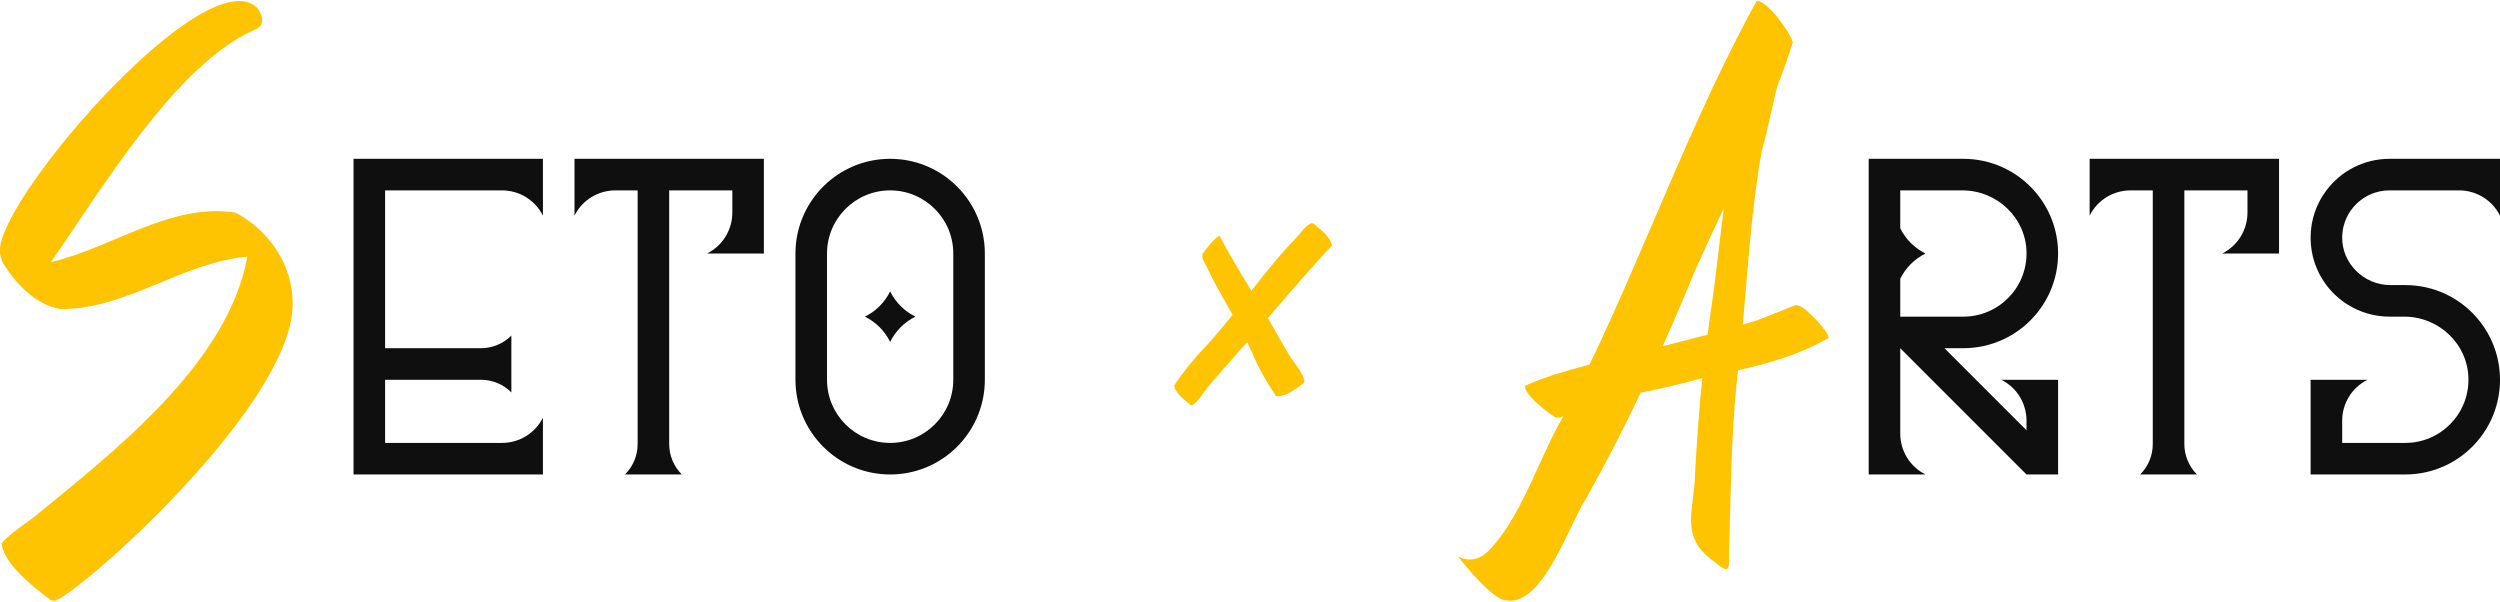
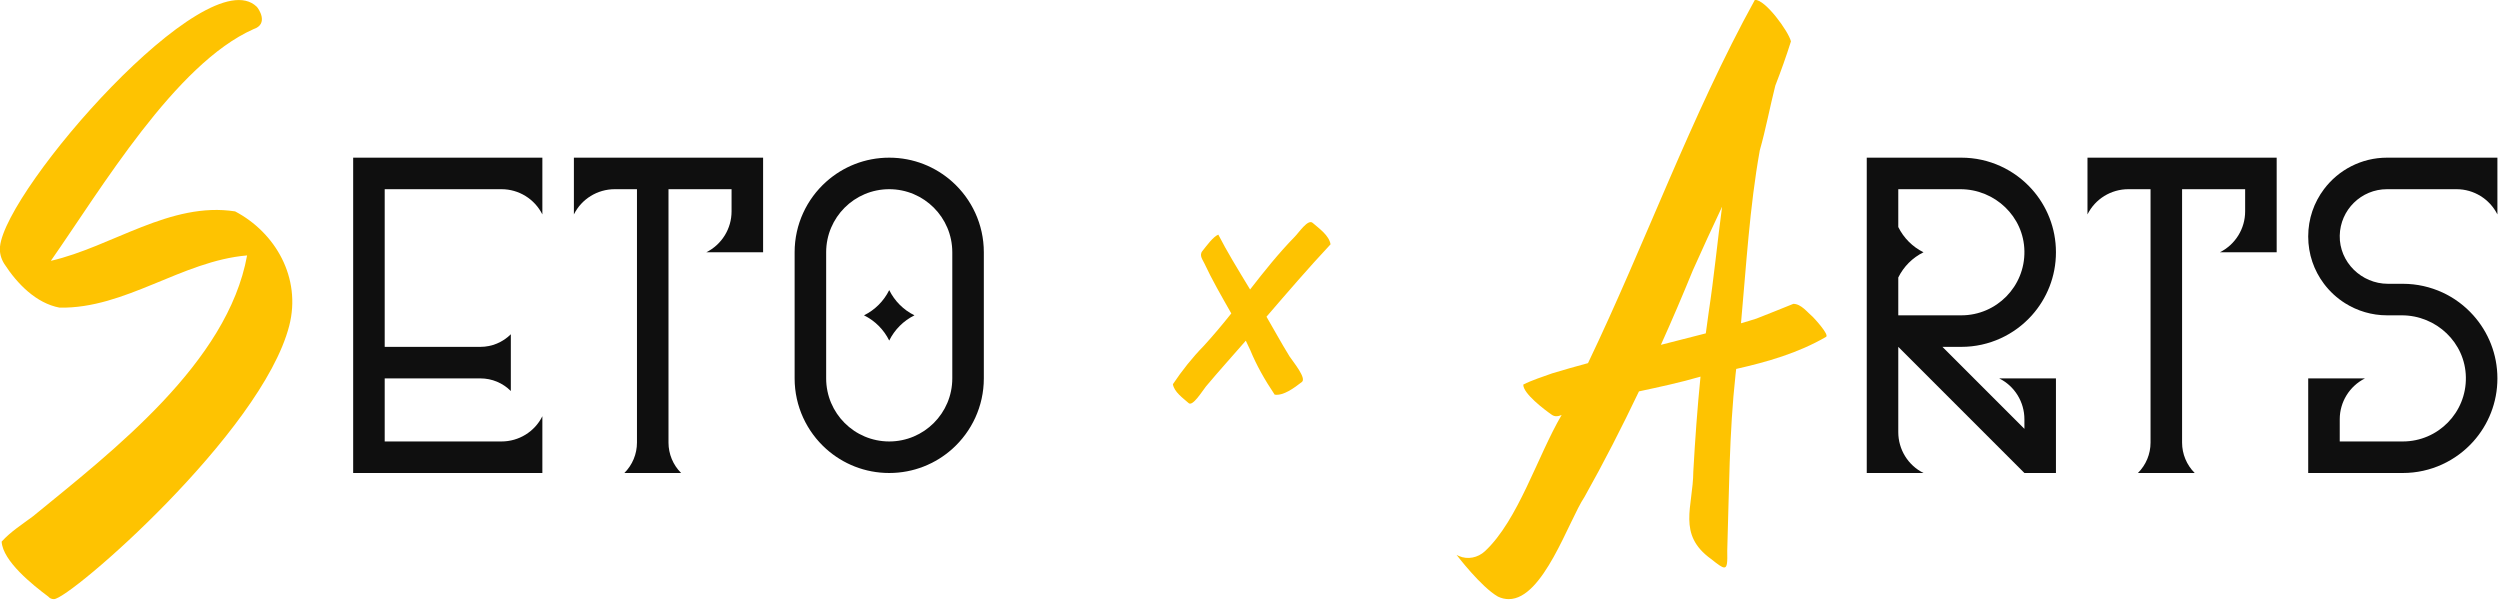
- <svg xmlns="http://www.w3.org/2000/svg" viewBox="0 0 1080 260" fill="none">
-   <g clip-path="url(#clip0_1077_3547)">
-     <path d="M784.036 137.555C781.582 135.482 778.909 131.827 775.527 131.827C770.236 134.009 764.891 136.082 759.545 138.209C757.364 138.918 755.127 139.573 752.891 140.227C755.182 115.245 756.6 90.1 761.018 65.445C763.636 56.227 765.382 46.736 767.727 37.464C770.182 31.136 772.473 24.755 774.491 18.318C773.455 14.009 763.364 0.1 758.891 0.373C731.455 50.118 711.273 106.3 686.727 157.464C681.546 158.882 676.364 160.3 671.236 161.882C667.418 163.245 662.345 164.882 658.745 166.736C658.582 170.555 667.964 177.645 671.127 179.827C671.782 180.264 672.382 180.427 673.036 180.427C673.8 180.427 674.564 180.209 675.327 179.882C664.909 197.609 656.564 225.373 642.164 238.791C639.109 241.627 634.691 242.555 630.873 240.864C630.545 240.7 630.218 240.536 629.891 240.373C629.891 240.373 640.418 254.227 647.782 258.427C649.364 259.191 650.945 259.518 652.473 259.518C667.418 259.518 678.273 225.755 685.2 215.336C693.6 200.391 701.4 185.118 708.764 169.682C717.655 167.773 726.6 165.864 735.382 163.3C734.018 176.936 733.036 190.573 732.273 204.318C732.164 219.645 725.182 231.536 739.964 242.173C742.855 244.464 744.6 245.827 745.636 245.827C746.946 245.827 747.055 243.645 746.946 238.573C747.764 213.155 747.764 187.627 750.546 162.318C750.655 161.555 750.709 160.736 750.818 159.973C764.291 156.918 777.491 153.155 789.655 146.118C791.291 145.3 784.527 138.045 784.036 137.555ZM718.255 149.555C723.055 138.918 727.636 128.173 732.055 117.373C736.145 108.155 740.4 98.991 744.709 89.827C742.691 104.991 741.218 120.318 738.927 135.427C738.491 138.482 738.055 141.536 737.673 144.591C731.182 146.282 724.746 147.918 718.255 149.555Z" fill="#FEC301" />
-     <path d="M20.891 258.427C14.236 253.464 1.2 243.1 0.709 234.645C4.582 230.336 9.709 227.118 14.291 223.682C48.873 195.373 98.454 157.3 106.855 110.882C78.6 113.282 54.218 134.009 25.745 133.464C15.655 131.555 7.473 123.209 1.855 114.536C0.436 112.3 -0.273 109.682 -5.54564e-07 107.064C2.564 81.864 89.291 -17.627 111 3.318C111.764 4.027 116.4 10.791 109.636 13.027C75.818 28.027 43.691 82.191 21.982 113.227C48.436 107.118 73.691 87.482 101.673 91.846C119.073 101.009 130.418 120.536 125.073 141.318C113.127 187.573 30.164 259.518 23.346 259.518C22.364 259.518 21.546 259.191 20.891 258.427Z" fill="#FEC301" />
-     <path d="M547.691 137.391C556.8 126.809 565.909 116.227 575.4 106.082C574.745 102.209 570.491 99.264 567.655 96.809C565.636 95.009 561.709 101.009 559.909 102.809C552.927 109.955 546.709 117.755 540.6 125.609C535.2 116.718 530.509 109.027 526.855 101.882C524.564 102.864 521.945 106.518 519.982 108.973C518.4 110.882 520.255 112.955 520.909 114.482C524.127 121.409 528.055 128.173 532.473 135.973C528.655 140.773 524.727 145.464 520.582 149.991C515.618 155.064 511.2 160.627 507.218 166.573C507.764 169.955 511.582 172.573 514.036 174.755C515.782 176.336 519.927 169.518 521.509 167.555C527.182 160.791 532.909 154.464 538.745 147.755C539.4 149.118 540.055 150.482 540.709 151.9C543.327 158.282 546.873 164.609 551.236 171.1C555.055 171.645 559.636 168.209 563.018 165.591C565.036 164.009 559.582 157.355 557.673 154.573C553.909 148.464 550.855 142.791 547.691 137.391Z" fill="#FEC301" />
-     <path d="M248.182 68.609V82.245V93.154C251.509 86.445 258.382 82.245 265.855 82.245H275.455V191.827C275.455 196.791 273.491 201.482 270 204.973H275.455H289.091H294.545C291.055 201.482 289.091 196.736 289.091 191.827V82.245H316.364V91.845C316.364 99.318 312.164 106.136 305.455 109.518H316.364H330V82.245V68.609H248.182Z" fill="#0F0F0F" />
-     <path d="M902.727 68.609V82.245V93.154C906.055 86.445 912.927 82.245 920.4 82.245H930V191.827C930 196.791 928.036 201.482 924.545 204.973H930H943.636H949.091C945.6 201.482 943.636 196.736 943.636 191.827V82.245H970.909V91.845C970.909 99.318 966.709 106.136 960 109.518H970.909H984.545V82.245V68.609H902.727Z" fill="#0F0F0F" />
-     <path d="M1005 82.245C1000.69 87.973 998.182 95.009 998.182 102.7C998.182 110.391 1000.69 117.427 1005 123.155C1007.51 126.482 1010.62 129.373 1014.22 131.609C1019.45 134.882 1025.67 136.791 1032.27 136.791H1038.65C1053.6 136.791 1066.15 148.627 1066.36 163.573C1066.64 178.845 1054.31 191.336 1039.09 191.336H1011.82V181.736C1011.82 174.264 1016.02 167.445 1022.73 164.064H1011.82H998.182V204.973H1039.09C1051.2 204.973 1062.11 199.682 1069.58 191.336C1076.07 184.082 1080 174.536 1080 164.064C1080 153.591 1076.07 144.045 1069.58 136.791C1065.87 132.645 1061.35 129.264 1056.27 126.918C1051.04 124.518 1045.25 123.155 1039.09 123.155H1032.65C1021.2 123.155 1011.6 113.773 1011.82 102.318C1012.04 91.191 1021.09 82.245 1032.27 82.245H1062.33C1069.8 82.245 1076.62 86.445 1080 93.154V82.245V68.609H1032.27C1021.15 68.609 1011.22 73.954 1005 82.245Z" fill="#0F0F0F" />
-     <path d="M878.673 136.791C885.164 129.536 889.091 119.991 889.091 109.518C889.091 99.045 885.164 89.5 878.673 82.245C871.2 73.9 860.291 68.609 848.182 68.609H807.273V204.973H820.909H831.818C825.109 201.645 820.909 194.773 820.909 187.3V150.427L875.455 204.973H889.091V164.064H875.455H864.545C871.255 167.391 875.455 174.264 875.455 181.736V185.882L840 150.427H848.182C860.291 150.427 871.2 145.136 878.673 136.791ZM820.909 136.791V120.427C823.255 115.682 827.073 111.864 831.818 109.518C827.073 107.173 823.255 103.355 820.909 98.609V82.245H847.745C862.691 82.245 875.236 94.082 875.455 109.027C875.727 124.3 863.4 136.791 848.182 136.791H820.909Z" fill="#0F0F0F" />
-     <path d="M411.818 79.027C404.564 72.536 395.018 68.609 384.545 68.609C374.073 68.609 364.527 72.536 357.273 79.027C348.927 86.5 343.636 97.409 343.636 109.518V164.064C343.636 176.173 348.927 187.082 357.273 194.555C364.527 201.045 374.073 204.973 384.545 204.973C395.018 204.973 404.564 201.045 411.818 194.555C420.164 187.082 425.455 176.173 425.455 164.064V109.518C425.455 97.409 420.164 86.5 411.818 79.027ZM411.818 164.064C411.818 179.118 399.6 191.336 384.545 191.336C369.491 191.336 357.273 179.118 357.273 164.064V109.518C357.273 94.464 369.491 82.245 384.545 82.245C399.6 82.245 411.818 94.464 411.818 109.518V164.064ZM384.545 125.882C386.891 130.627 390.709 134.445 395.455 136.791C390.709 139.136 386.891 142.955 384.545 147.7C382.2 142.955 378.382 139.136 373.636 136.791C378.382 134.445 382.2 130.627 384.545 125.882Z" fill="#0F0F0F" />
-     <path d="M152.727 204.973H234.545V191.336V180.427C231.218 187.136 224.345 191.336 216.873 191.336H166.364V164.064H207.764C212.727 164.064 217.418 166.027 220.909 169.518V164.064V150.427V144.973C217.418 148.464 212.673 150.427 207.764 150.427H166.364V82.245H216.873C224.345 82.245 231.164 86.445 234.545 93.154V82.245V68.609H152.727V204.973Z" fill="#0F0F0F" />
-   </g>
+ <svg xmlns="http://www.w3.org/2000/svg" viewBox="0 0 267 64" fill="none">
+   <path d="M193.63 33.866C193.024 33.354 192.364 32.451 191.529 32.451C190.222 32.99 188.902 33.502 187.582 34.027C187.043 34.203 186.49 34.364 185.938 34.526C186.504 28.356 186.854 22.146 187.945 16.057C188.592 13.781 189.023 11.437 189.602 9.147C190.208 7.584 190.774 6.008 191.273 4.418C191.017 3.354 188.525 -0.081 187.42 -0.013C180.644 12.272 175.66 26.147 169.598 38.783C168.318 39.133 167.038 39.483 165.772 39.874C164.829 40.211 163.576 40.615 162.687 41.073C162.647 42.016 164.964 43.767 165.745 44.306C165.907 44.413 166.055 44.454 166.217 44.454C166.405 44.454 166.594 44.4 166.783 44.319C164.21 48.697 162.149 55.554 158.592 58.868C157.838 59.568 156.747 59.797 155.804 59.38C155.723 59.339 155.642 59.299 155.561 59.258C155.561 59.258 158.161 62.68 159.98 63.717C160.37 63.906 160.761 63.986 161.138 63.986C164.829 63.986 167.51 55.648 169.221 53.075C171.295 49.384 173.222 45.612 175.04 41.8C177.236 41.329 179.445 40.857 181.614 40.224C181.277 43.592 181.035 46.959 180.846 50.354C180.819 54.139 179.095 57.076 182.746 59.703C183.459 60.269 183.891 60.605 184.146 60.605C184.47 60.605 184.497 60.066 184.47 58.814C184.672 52.536 184.672 46.232 185.359 39.981C185.386 39.793 185.399 39.591 185.426 39.402C188.754 38.648 192.013 37.718 195.017 35.981C195.422 35.779 193.751 33.987 193.63 33.866ZM177.384 36.829C178.57 34.203 179.701 31.549 180.792 28.881C181.803 26.605 182.853 24.342 183.917 22.079C183.419 25.824 183.055 29.609 182.49 33.34C182.382 34.095 182.274 34.849 182.18 35.603C180.577 36.021 178.987 36.425 177.384 36.829Z" fill="#FEC301" />
+   <path d="M135.261 33.825C137.51 31.212 139.76 28.599 142.104 26.093C141.942 25.137 140.892 24.409 140.191 23.803C139.693 23.358 138.723 24.84 138.278 25.285C136.554 27.049 135.018 28.976 133.51 30.916C132.176 28.72 131.017 26.82 130.115 25.056C129.549 25.298 128.903 26.201 128.418 26.807C128.027 27.279 128.485 27.79 128.647 28.168C129.441 29.878 130.411 31.549 131.502 33.475C130.559 34.66 129.59 35.819 128.566 36.937C127.34 38.19 126.249 39.564 125.265 41.032C125.4 41.867 126.343 42.514 126.949 43.053C127.38 43.444 128.404 41.76 128.795 41.275C130.196 39.604 131.61 38.042 133.052 36.385C133.213 36.721 133.375 37.058 133.536 37.409C134.183 38.985 135.059 40.547 136.136 42.15C137.079 42.285 138.211 41.436 139.046 40.79C139.544 40.399 138.197 38.756 137.726 38.069C136.796 36.56 136.042 35.159 135.261 33.825Z" fill="#FEC301" />
+   <path d="M5.159 63.717C3.516 62.491 0.296 59.932 0.175 57.844C1.132 56.78 2.398 55.985 3.529 55.136C12.07 48.145 24.315 38.742 26.389 27.279C19.412 27.871 13.39 32.99 6.358 32.855C3.866 32.384 1.845 30.323 0.458 28.181C0.108 27.629 -0.067 26.982 -3.17395e-06 26.335C0.633 20.112 22.052 -4.459 27.413 0.714C27.602 0.889 28.747 2.559 27.076 3.112C18.724 6.816 10.79 20.193 5.429 27.858C11.962 26.349 18.199 21.5 25.11 22.577C29.407 24.84 32.209 29.663 30.889 34.795C27.939 46.218 7.449 63.986 5.766 63.986C5.523 63.986 5.321 63.906 5.159 63.717Z" fill="#FEC301" />
+   <path d="M248.2 20.206C247.136 21.621 246.516 23.358 246.516 25.258C246.516 27.157 247.136 28.895 248.2 30.309C248.82 31.131 249.588 31.845 250.477 32.397C251.77 33.206 253.306 33.677 254.936 33.677H256.512C260.203 33.677 263.301 36.6 263.355 40.291C263.422 44.063 260.378 47.148 256.62 47.148H249.884V44.777C249.884 42.932 250.921 41.248 252.578 40.413H249.884H246.516V50.516H256.62C259.61 50.516 262.304 49.209 264.15 47.148C265.753 45.356 266.723 42.999 266.723 40.413C266.723 37.826 265.753 35.469 264.15 33.677C263.234 32.653 262.116 31.818 260.863 31.239C259.57 30.646 258.142 30.309 256.62 30.309H255.03C252.201 30.309 249.83 27.992 249.884 25.163C249.938 22.416 252.174 20.206 254.936 20.206H262.358C264.204 20.206 265.888 21.244 266.723 22.9V20.206V16.839H254.936C252.188 16.839 249.736 18.159 248.2 20.206Z" fill="#0F0F0F" />
+   <path d="M222.943 16.839V20.206V22.9C223.764 21.244 225.462 20.206 227.307 20.206H229.678V47.269C229.678 48.495 229.193 49.654 228.331 50.516H229.678H233.046H234.393C233.531 49.654 233.046 48.482 233.046 47.269V20.206H239.781V22.577C239.781 24.423 238.744 26.107 237.087 26.942H239.781H243.149V20.206V16.839H222.943Z" fill="#0F0F0F" />
+   <path d="M217.002 33.677C218.605 31.886 219.575 29.528 219.575 26.942C219.575 24.355 218.605 21.998 217.002 20.206C215.156 18.145 212.462 16.839 209.472 16.839H199.369V50.516H202.736H205.43C203.773 49.694 202.736 47.997 202.736 46.151V37.045L216.207 50.516H219.575V40.413H216.207H213.513C215.17 41.234 216.207 42.932 216.207 44.777V45.801L207.451 37.045H209.472C212.462 37.045 215.156 35.738 217.002 33.677ZM202.736 33.677V29.636C203.315 28.464 204.258 27.521 205.43 26.942C204.258 26.363 203.315 25.419 202.736 24.247V20.206H209.364C213.055 20.206 216.153 23.129 216.207 26.82C216.274 30.592 213.23 33.677 209.472 33.677H202.736Z" fill="#0F0F0F" />
+   <path d="M101.705 19.412C99.913 17.808 97.556 16.839 94.969 16.839C92.383 16.839 90.026 17.808 88.234 19.412C86.173 21.257 84.866 23.951 84.866 26.942V40.413C84.866 43.403 86.173 46.097 88.234 47.943C90.026 49.546 92.383 50.516 94.969 50.516C97.556 50.516 99.913 49.546 101.705 47.943C103.766 46.097 105.073 43.403 105.073 40.413V26.942C105.073 23.951 103.766 21.257 101.705 19.412ZM101.705 40.413C101.705 44.13 98.687 47.148 94.969 47.148C91.251 47.148 88.234 44.13 88.234 40.413V26.942C88.234 23.224 91.251 20.206 94.969 20.206C98.687 20.206 101.705 23.224 101.705 26.942V40.413ZM94.969 30.983C95.549 32.155 96.492 33.098 97.664 33.677C96.492 34.256 95.549 35.199 94.969 36.371C94.39 35.199 93.447 34.256 92.275 33.677C93.447 33.098 94.39 32.155 94.969 30.983Z" fill="#0F0F0F" />
+   <path d="M61.292 16.839V20.206V22.9C62.114 21.244 63.811 20.206 65.657 20.206H68.028V47.269C68.028 48.495 67.543 49.654 66.681 50.516H68.028H71.395H72.743C71.88 49.654 71.395 48.482 71.395 47.269V20.206H78.131V22.577C78.131 24.423 77.094 26.107 75.437 26.942H78.131H81.499V20.206V16.839H61.292Z" fill="#0F0F0F" />
+   <path d="M37.718 50.516H57.925V47.148V44.454C57.103 46.111 55.406 47.148 53.56 47.148H41.086V40.413H51.31C52.536 40.413 53.695 40.898 54.557 41.76V40.413V37.045V35.698C53.695 36.56 52.523 37.045 51.31 37.045H41.086V20.206H53.56C55.406 20.206 57.09 21.244 57.925 22.9V20.206V16.839H37.718V50.516Z" fill="#0F0F0F" />
</svg>
